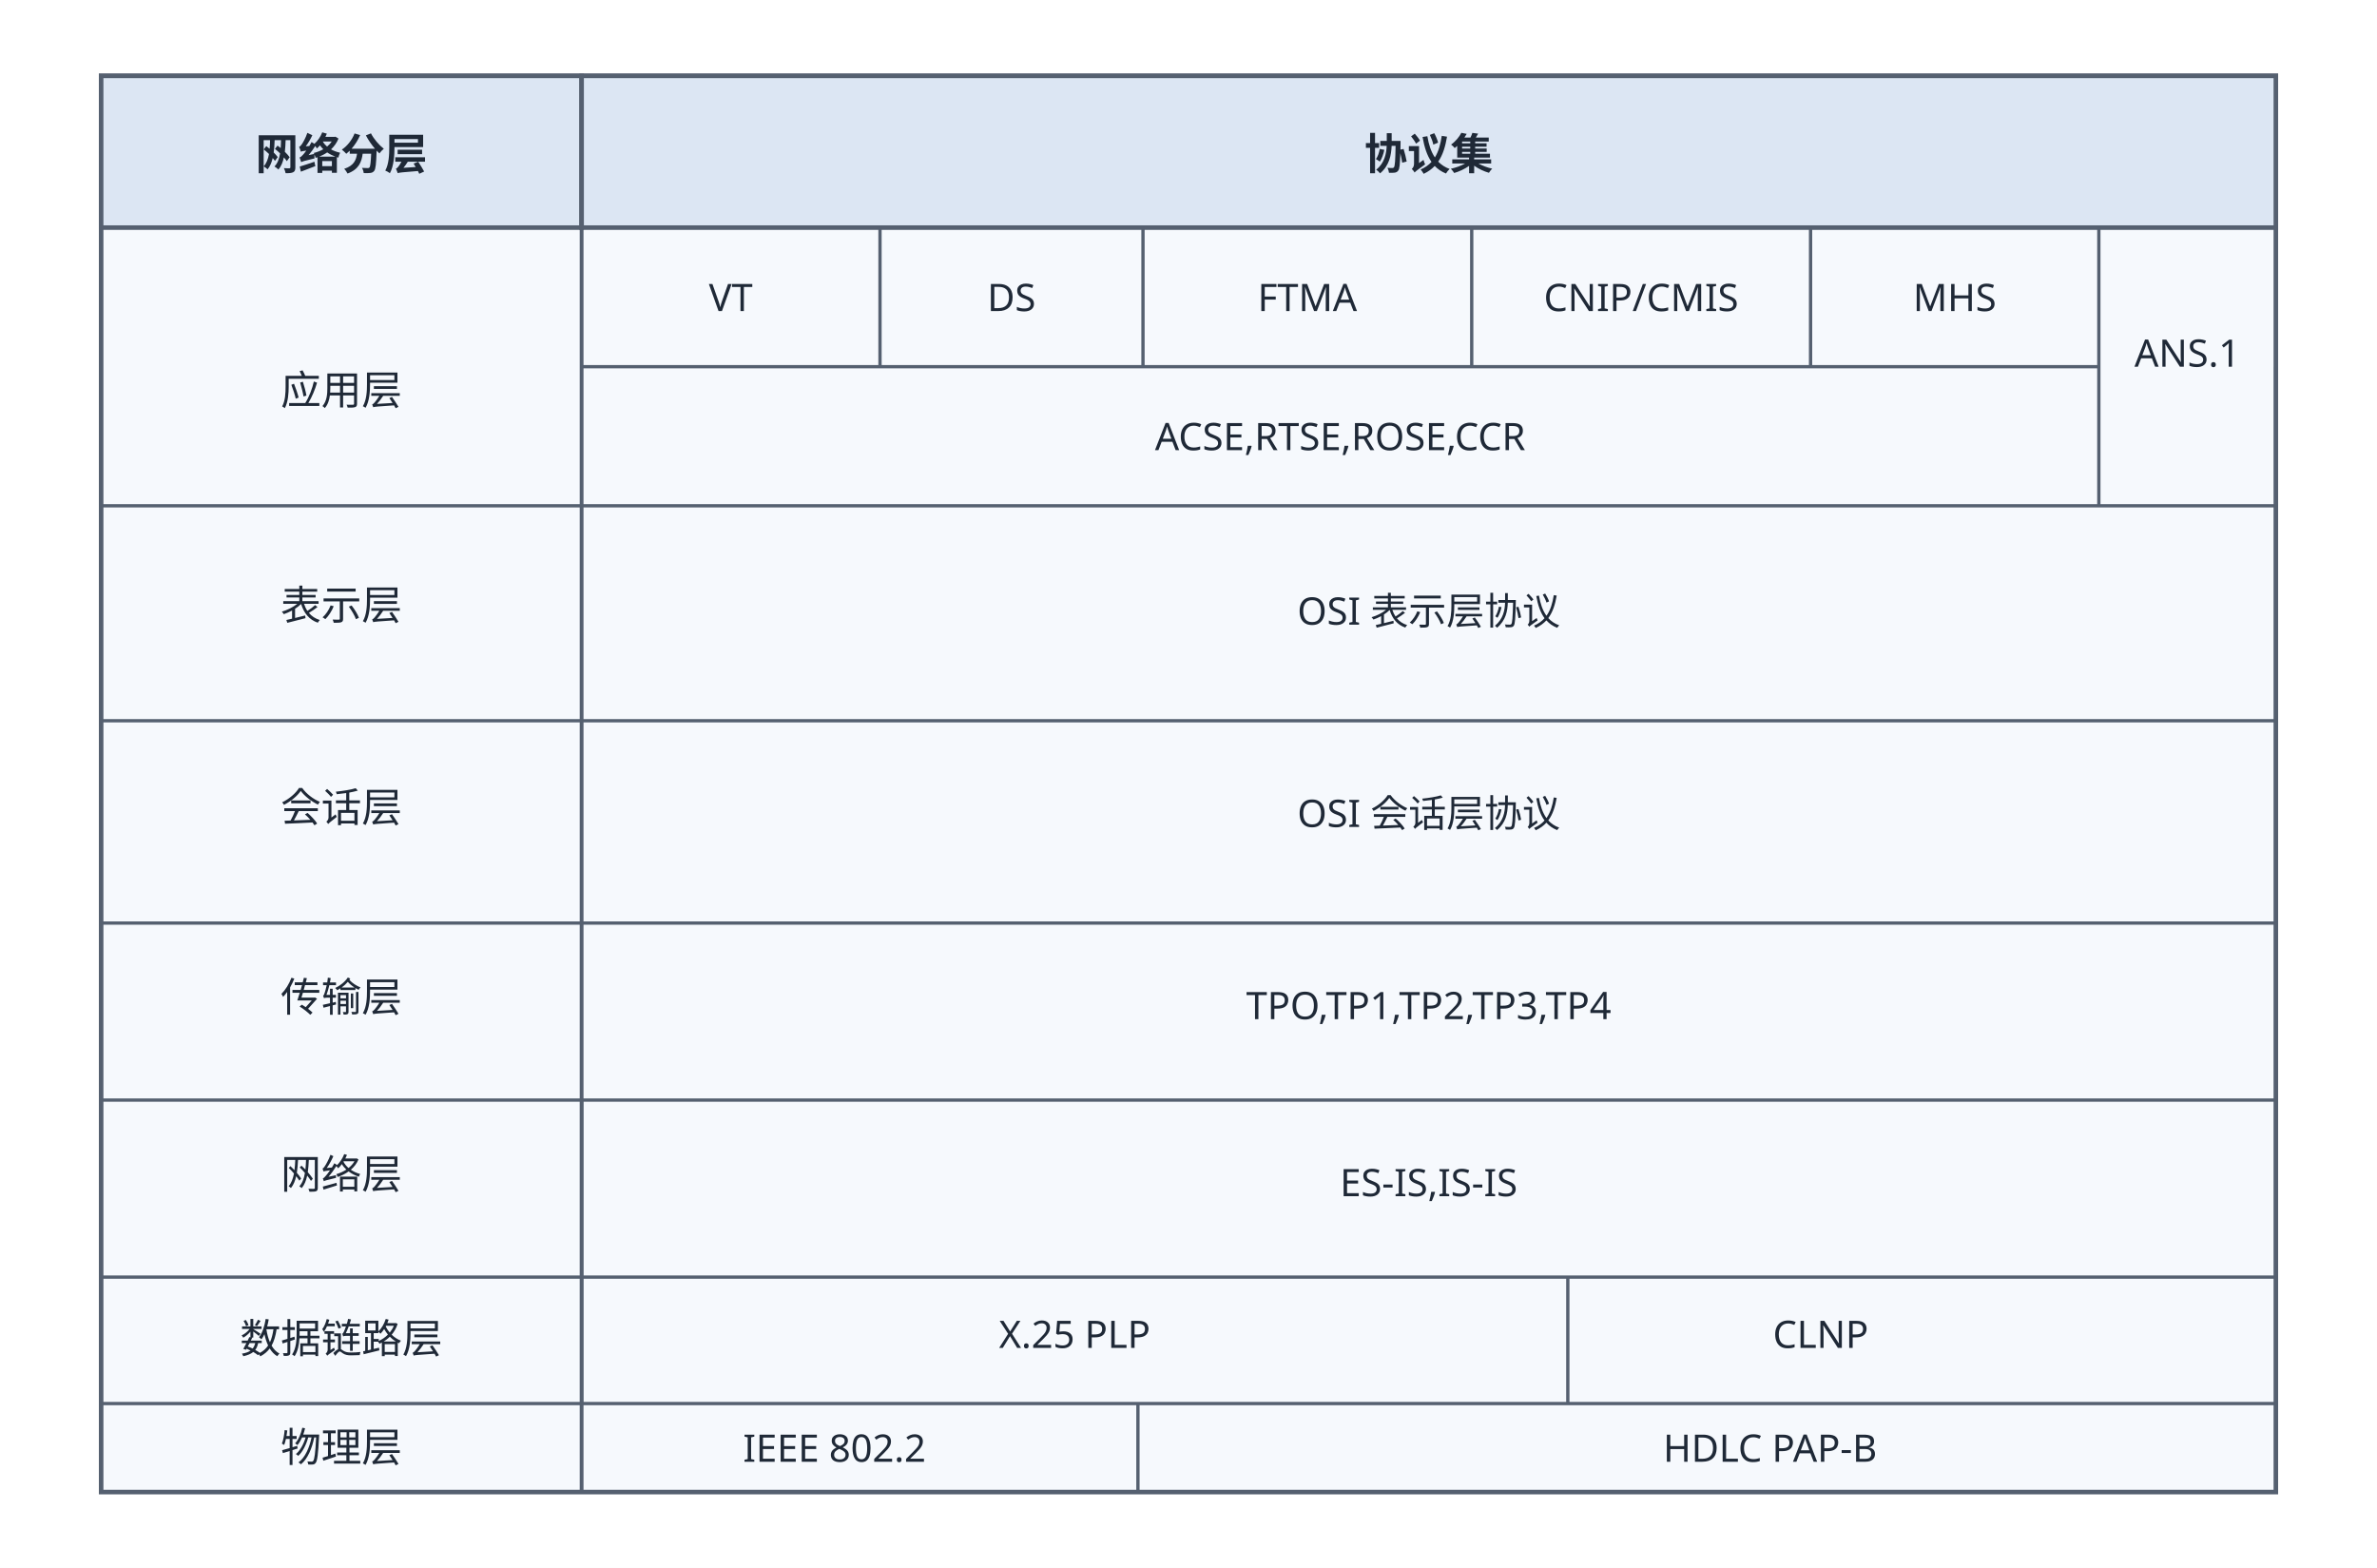
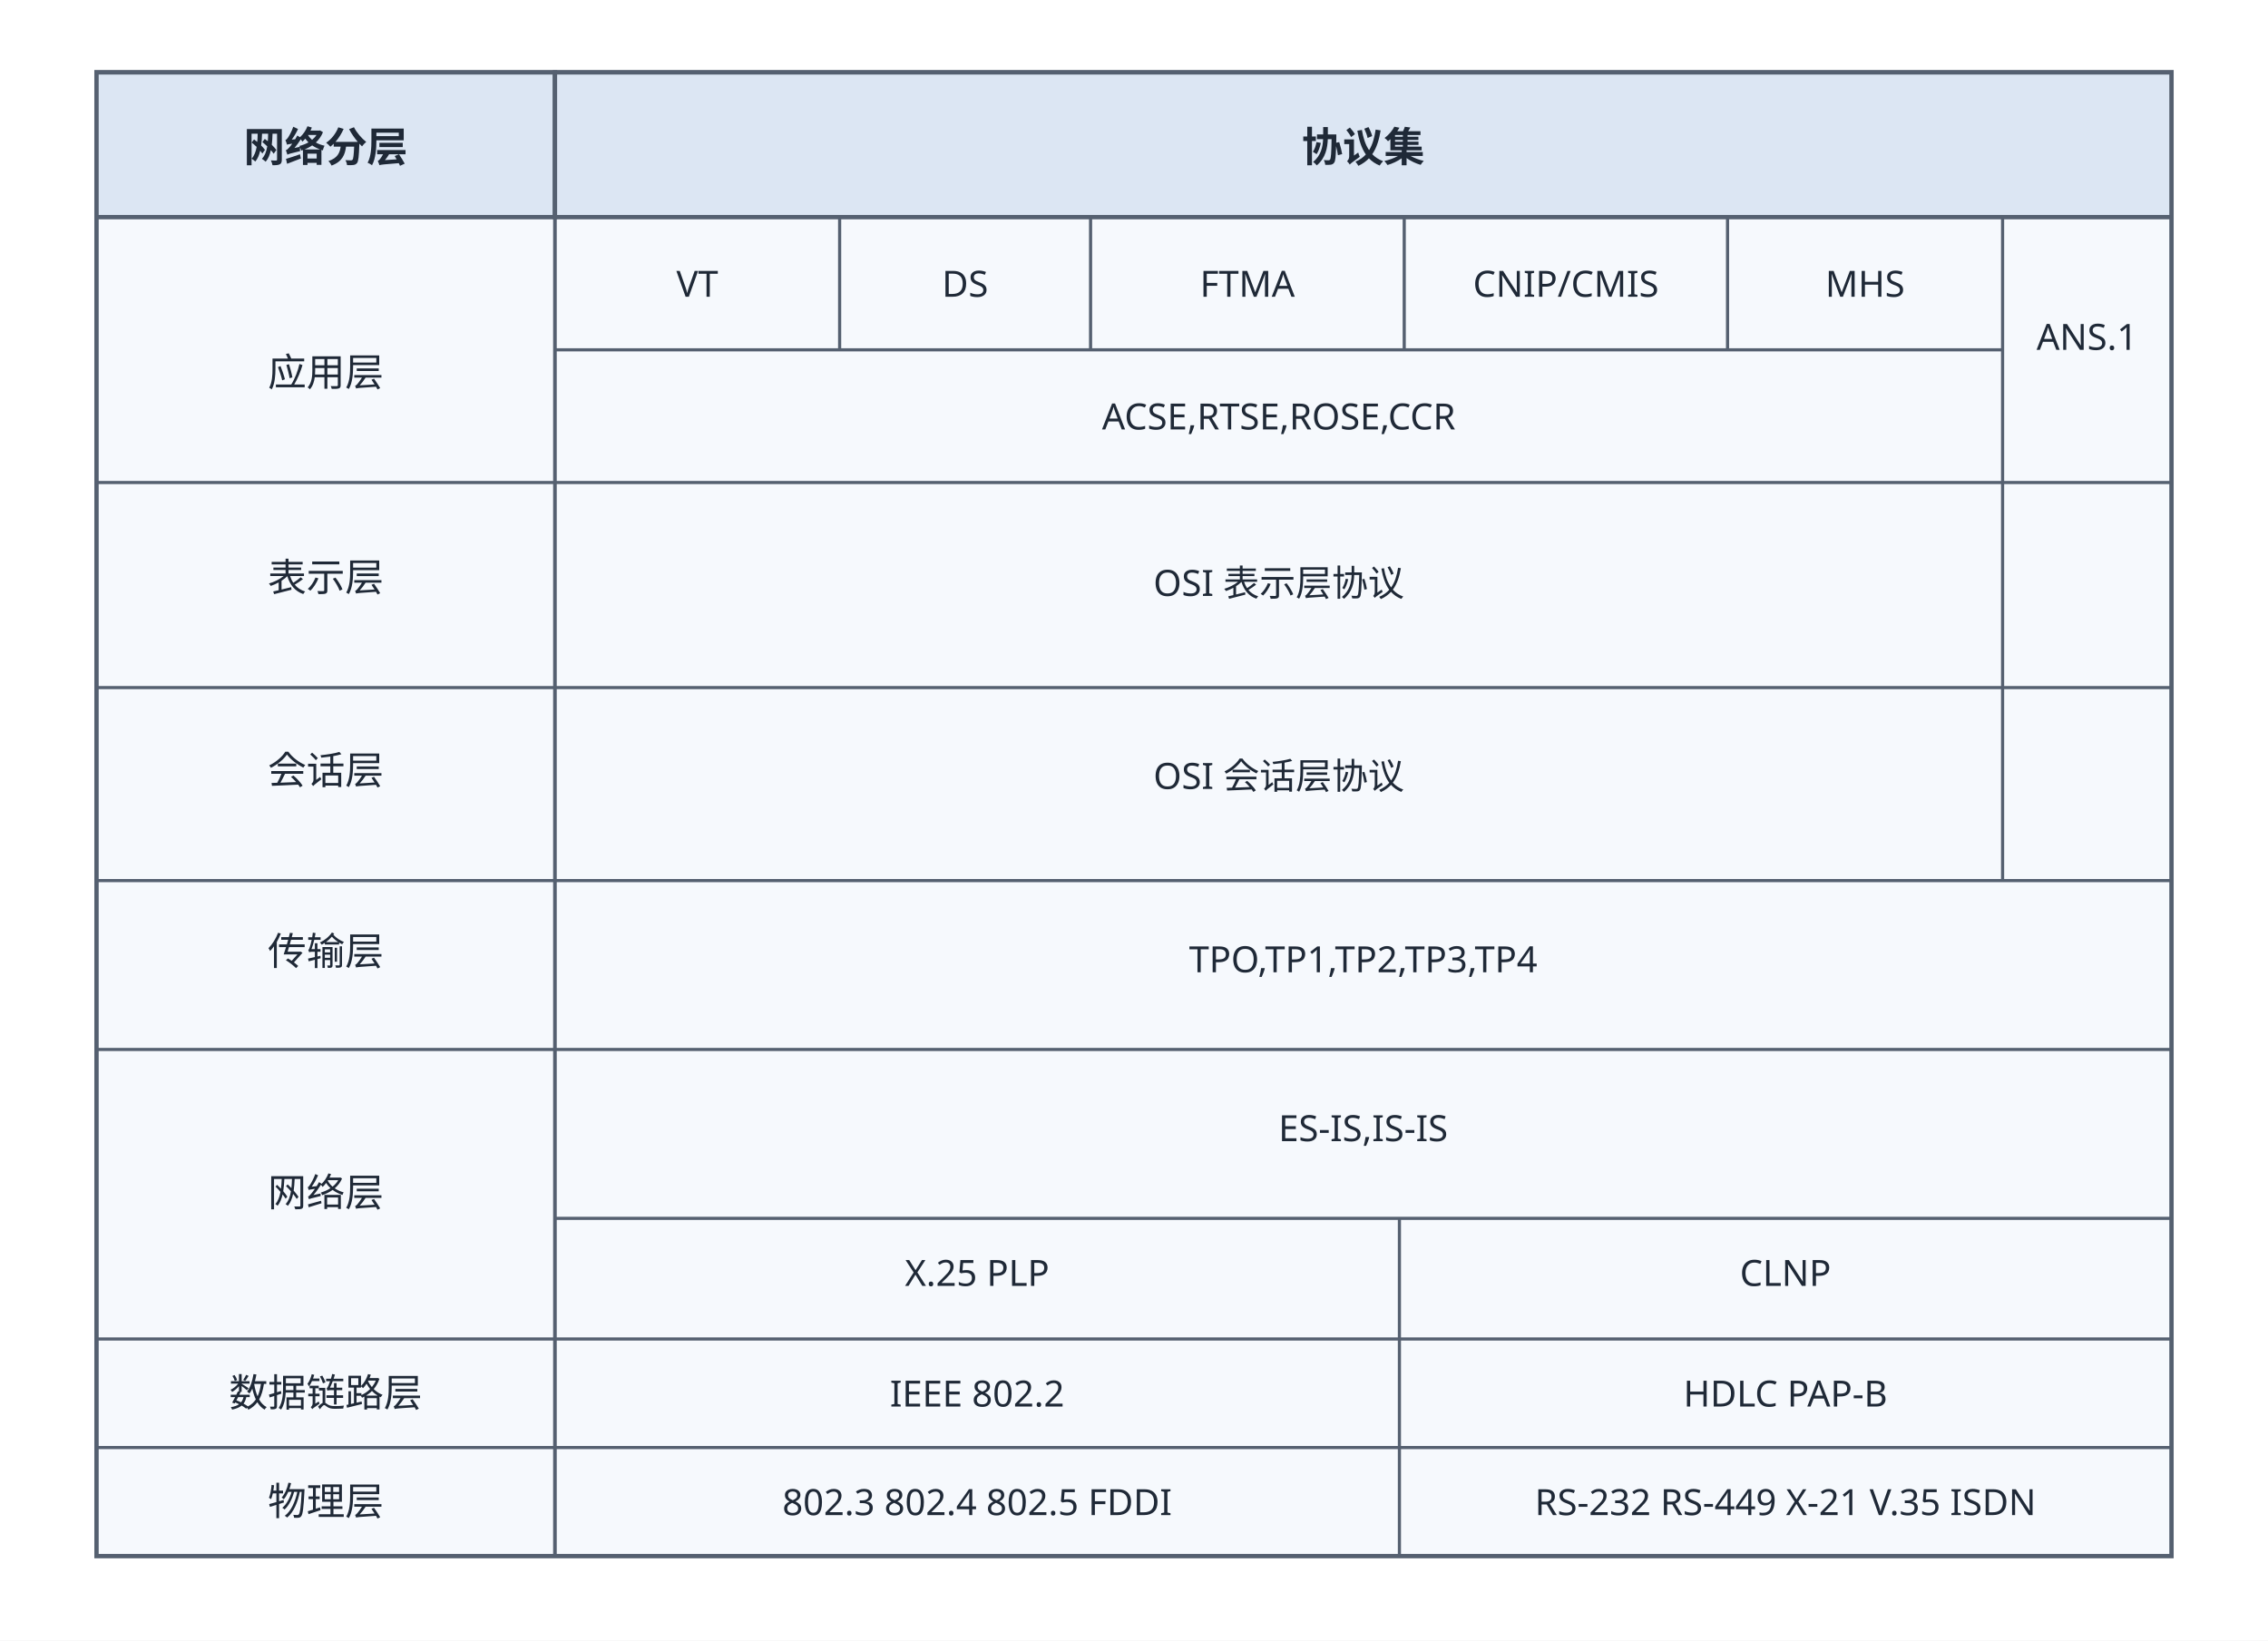
- <svg xmlns="http://www.w3.org/2000/svg" width="940" height="620" viewBox="0 0 940 620" font-family="sans-serif">
-   <rect width="940" height="620" fill="#ffffff" />
+ <svg xmlns="http://www.w3.org/2000/svg" width="940" height="680" viewBox="0 0 940 680" font-family="sans-serif">
+   <rect width="940" height="680" fill="#ffffff" />
  <g fill="#f6f9fd" stroke="#556070" stroke-width="1.8">
-     <rect x="40" y="30" width="860" height="560" />
+     <rect x="40" y="30" width="860" height="615" />
  </g>
  <g fill="#dce6f3" stroke="#556070" stroke-width="1.8">
    <rect x="40" y="30" width="190" height="60" />
    <rect x="230" y="30" width="670" height="60" />
  </g>
  <g font-size="17" fill="#1f2937" text-anchor="middle">
    <text x="135" y="67" font-weight="bold">网络分层</text>
    <text x="565" y="67" font-weight="bold">协议集</text>
  </g>
  <g font-size="16" fill="#1f2937" text-anchor="middle">
    <text x="135" y="160">应用层</text>
    <text x="135" y="245">表示层</text>
    <text x="135" y="325">会话层</text>
    <text x="135" y="400">传输层</text>
-     <text x="135" y="470">网络层</text>
-     <text x="135" y="535">数据链路层</text>
-     <text x="135" y="578">物理层</text>
+     <text x="135" y="500">网络层</text>
+     <text x="135" y="583">数据链路层</text>
+     <text x="135" y="628">物理层</text>
  </g>
  <g stroke="#556070" stroke-width="1.3">
    <line x1="40" y1="200" x2="900" y2="200" />
    <line x1="40" y1="285" x2="900" y2="285" />
    <line x1="40" y1="365" x2="900" y2="365" />
    <line x1="40" y1="435" x2="900" y2="435" />
-     <line x1="40" y1="505" x2="900" y2="505" />
+     <line x1="230" y1="505" x2="900" y2="505" />
    <line x1="40" y1="555" x2="900" y2="555" />
+     <line x1="40" y1="600" x2="900" y2="600" />
  </g>
-   <line x1="230" y1="90" x2="230" y2="590" stroke="#556070" stroke-width="1.5" />
+   <line x1="230" y1="90" x2="230" y2="645" stroke="#556070" stroke-width="1.5" />
+   <line x1="830" y1="90" x2="830" y2="365" stroke="#556070" stroke-width="1.3" />
  <g stroke="#556070" stroke-width="1.3">
    <line x1="230" y1="145" x2="830" y2="145" />
    <line x1="348" y1="90" x2="348" y2="145" />
    <line x1="452" y1="90" x2="452" y2="145" />
    <line x1="582" y1="90" x2="582" y2="145" />
    <line x1="716" y1="90" x2="716" y2="145" />
-     <line x1="830" y1="90" x2="830" y2="200" />
  </g>
  <g font-size="15" fill="#1f2937" text-anchor="middle">
    <text x="289" y="123">VT</text>
    <text x="400" y="123">DS</text>
    <text x="517" y="123">FTMA</text>
    <text x="649" y="123">CNIP/CMIS</text>
    <text x="773" y="123">MHS</text>
    <text x="865" y="145">ANS.1</text>
    <text x="530" y="178">ACSE,RTSE,ROSE,CCR</text>
-     <text x="565" y="247">OSI 表示层协议</text>
-     <text x="565" y="327">OSI 会话层协议</text>
+     <text x="530" y="247">OSI 表示层协议</text>
+     <text x="530" y="327">OSI 会话层协议</text>
    <text x="565" y="403">TPO,TP1,TP2,TP3,TP4</text>
    <text x="565" y="473">ES-IS,IS-IS</text>
-     <text x="425" y="533">X.25 PLP</text>
-     <text x="720" y="533">CLNP</text>
-     <text x="330" y="578">IEEE 802.2</text>
-     <text x="700" y="578">HDLC PAP-B</text>
+     <text x="405" y="533">X.25 PLP</text>
+     <text x="740" y="533">CLNP</text>
+     <text x="405" y="583">IEEE 802.2</text>
+     <text x="740" y="583">HDLC PAP-B</text>
+     <text x="405" y="628">802.3 802.4 802.5 FDDI</text>
+     <text x="740" y="628">RS-232 RS-449 X-21 V.35 ISDN</text>
  </g>
-   <g stroke="#556070" stroke-width="1.3">
-     <line x1="230" y1="435" x2="230" y2="505" />
-     <line x1="230" y1="505" x2="230" y2="555" />
-     <line x1="620" y1="505" x2="620" y2="555" />
-     <line x1="450" y1="555" x2="450" y2="590" />
-     <line x1="900" y1="145" x2="900" y2="505" />
-   </g>
+   <line x1="580" y1="505" x2="580" y2="645" stroke="#556070" stroke-width="1.3" />
</svg>
